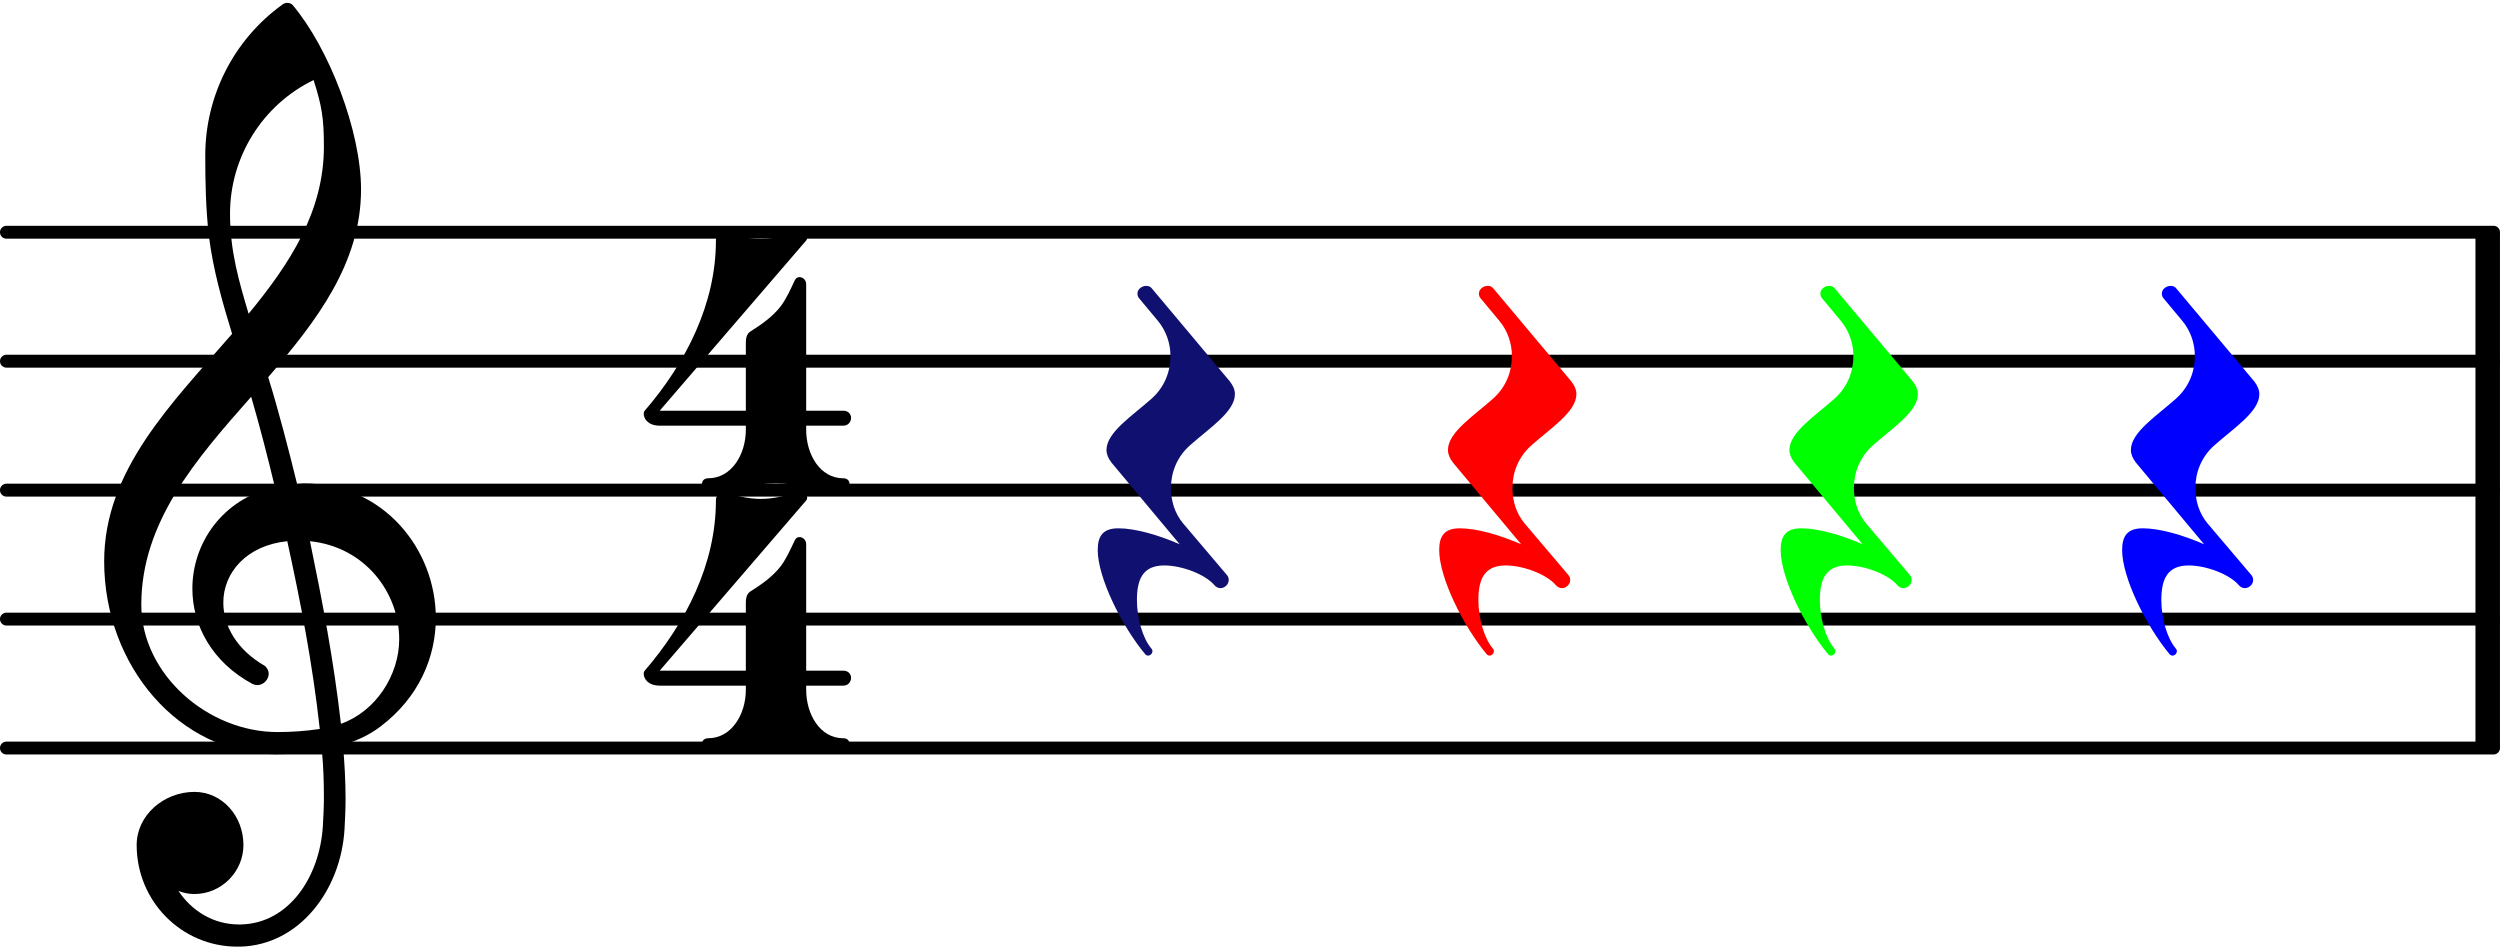
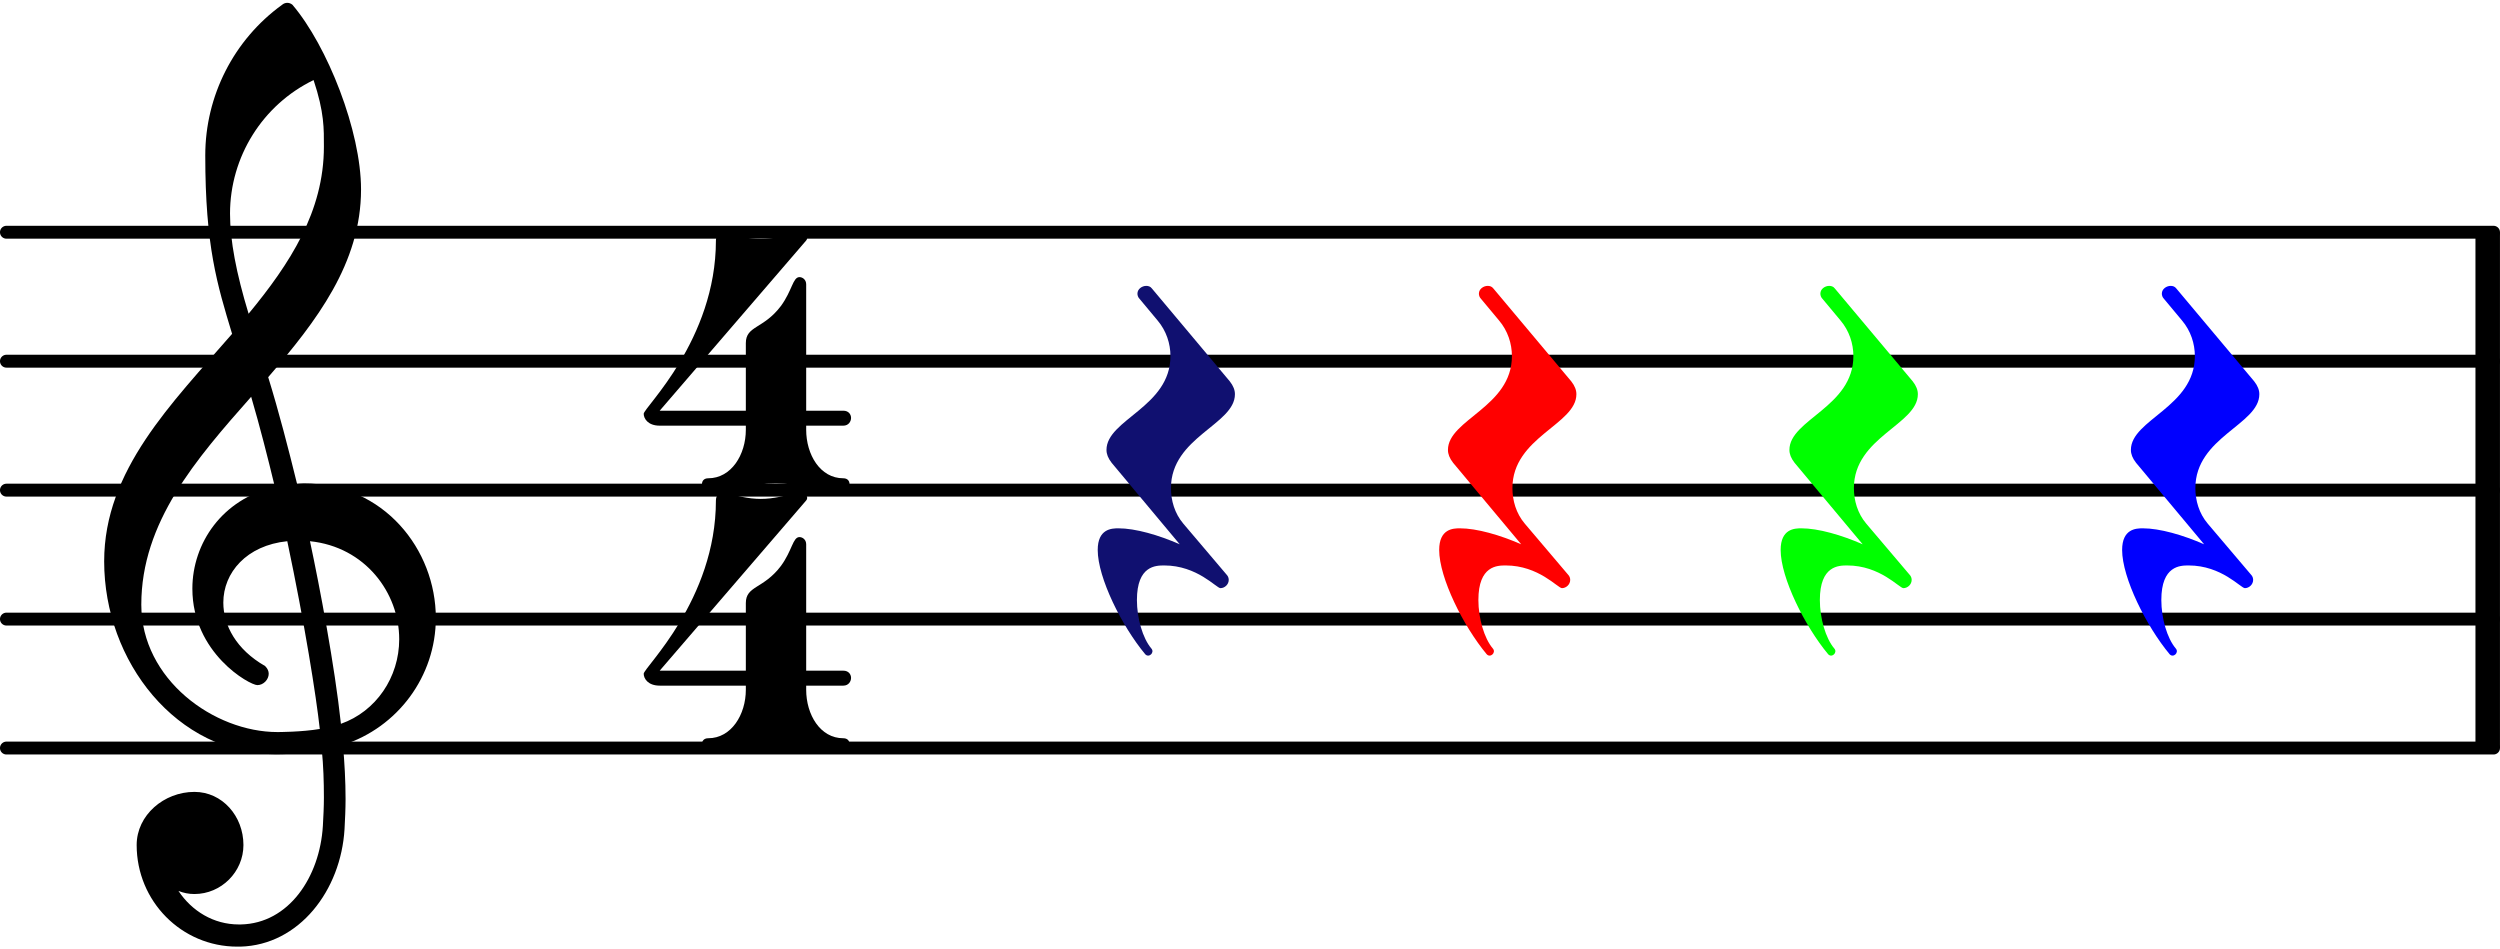
<svg xmlns="http://www.w3.org/2000/svg" version="1.2" width="34.07mm" height="12.92mm" viewBox="8.536 -0.021 19.387 7.35">
  <style type="text/css">

tspan { white-space: pre; }

</style>
  <g transform="translate(8.5358, 5.779)">
    <line stroke-linejoin="round" stroke-linecap="round" stroke-width="0.1" stroke="currentColor" x1="0.05" y1="0" x2="19.337" y2="0" />
  </g>
  <g transform="translate(8.5358, 4.779)">
    <line stroke-linejoin="round" stroke-linecap="round" stroke-width="0.1" stroke="currentColor" x1="0.05" y1="0" x2="19.337" y2="0" />
  </g>
  <g transform="translate(8.5358, 3.779)">
    <line stroke-linejoin="round" stroke-linecap="round" stroke-width="0.1" stroke="currentColor" x1="0.05" y1="0" x2="19.337" y2="0" />
  </g>
  <g transform="translate(8.5358, 2.779)">
    <line stroke-linejoin="round" stroke-linecap="round" stroke-width="0.1" stroke="currentColor" x1="0.05" y1="0" x2="19.337" y2="0" />
  </g>
  <g transform="translate(8.5358, 1.779)">
    <line stroke-linejoin="round" stroke-linecap="round" stroke-width="0.1" stroke="currentColor" x1="0.05" y1="0" x2="19.337" y2="0" />
  </g>
  <g transform="translate(27.7327, 3.779)">
    <rect x="0" y="-2" width="0.19" height="4" ry="0" fill="currentColor" />
  </g>
  <g class="rest">
-     <g color="rgb(0%, 100%, 0%)">
-       <g transform="translate(22.4366, 3.779)">
-         <path transform="scale(0.004, -0.004)" d="M-23 -116c0 28 11 42 40 42c33 0 78 -13 119 -31l-132 158c-7 9 -10 17 -10 25c0 34 50 66 87 99c25 22 37 52 37 83c0 24 -8 49 -25 69l-35 42c-3 3 -4 7 -4 10c0 9 9 15 17 15c4 0 8 -1 11 -5l151 -180c7 -9 10 -17 10 -25c0 -34 -50 -66 -87 -99 c-25 -22 -37 -52 -37 -83c0 -24 7 -49 24 -69l84 -99c3 -3 4 -7 4 -10c0 -9 -8 -16 -16 -16c-4 0 -9 2 -12 6c-18 21 -63 38 -97 38c-41 0 -53 -26 -53 -67c0 -35 11 -74 28 -94c7 -8 -5 -19 -12 -11c-45 54 -92 148 -92 202z" fill="currentColor" />
-       </g>
-     </g>
-   </g>
-   <g class="rest">
    <g color="rgb(6.25%, 6.25%, 43.75%)">
      <g transform="translate(17.1406, 3.779)">
-         <path transform="scale(0.004, -0.004)" d="M-23 -116c0 28 11 42 40 42c33 0 78 -13 119 -31l-132 158c-7 9 -10 17 -10 25c0 34 50 66 87 99c25 22 37 52 37 83c0 24 -8 49 -25 69l-35 42c-3 3 -4 7 -4 10c0 9 9 15 17 15c4 0 8 -1 11 -5l151 -180c7 -9 10 -17 10 -25c0 -34 -50 -66 -87 -99 c-25 -22 -37 -52 -37 -83c0 -24 7 -49 24 -69l84 -99c3 -3 4 -7 4 -10c0 -9 -8 -16 -16 -16c-4 0 -9 2 -12 6c-18 21 -63 38 -97 38c-41 0 -53 -26 -53 -67c0 -35 11 -74 28 -94c7 -8 -5 -19 -12 -11c-45 54 -92 148 -92 202z" fill="currentColor" />
+         <path transform="scale(0.004, -0.004)" d="M-6 78c0 59 124 83 124 182c0 24 -8 49 -25 69l-35 42c-3 3 -4 7 -4 10c0 9 9 15 17 15c4 0 8 -1 11 -5l151 -180c7 -9 10 -17 10 -25c0 -59 -124 -83 -124 -182c0 -24 7 -49 24 -69l84 -99c3 -3 4 -7 4 -10c0 -9 -8 -16 -16 -16s-45 44 -109 44c-16 0 -53 0 -53 -67 c0 -35 11 -74 28 -94c7 -8 -5 -19 -12 -11c-45 54 -92 148 -92 202c0 41 27 42 40 42c33 0 78 -13 119 -31l-132 158c-7 9 -10 17 -10 25z" fill="currentColor" />
      </g>
    </g>
  </g>
  <g class="clef">
    <g transform="translate(9.3358, 4.779)">
-       <path transform="scale(0.004, -0.004)" d="M266 -635h-6c-108 0 -195 88 -195 197c0 58 53 103 112 103c54 0 95 -47 95 -103c0 -52 -43 -95 -95 -95c-11 0 -21 2 -31 6c26 -39 68 -65 117 -65h4zM461 -203c68 24 113 95 113 164c0 90 -66 179 -173 190c24 -116 46 -231 60 -354zM74 28c0 -135 129 -247 264 -247 c28 0 55 2 82 6c-14 127 -37 245 -63 364c-79 -8 -124 -61 -124 -119c0 -44 25 -91 81 -123c5 -5 7 -10 7 -15c0 -11 -10 -22 -22 -22c-3 0 -6 1 -9 2c-80 43 -117 115 -117 185c0 88 58 174 160 197c-14 58 -29 117 -46 175c-107 -121 -213 -243 -213 -403zM335 -262 c-188 0 -333 172 -333 374c0 177 131 306 248 441c-19 62 -37 125 -45 190c-6 52 -7 104 -7 156c0 115 55 224 149 292c6 5 14 5 20 0c71 -84 133 -245 133 -358c0 -143 -86 -255 -180 -364c21 -68 39 -138 56 -207c4 0 9 1 13 1c155 0 256 -128 256 -261 c0 -76 -33 -154 -107 -210c-22 -17 -47 -28 -73 -36c3 -35 5 -70 5 -105c0 -19 -1 -39 -2 -58c-7 -119 -88 -225 -202 -228l1 43c93 2 153 92 159 191c1 18 2 37 2 55c0 31 -1 61 -4 92c-29 -5 -58 -8 -89 -8zM428 916c0 55 -4 79 -20 129c-99 -48 -162 -149 -162 -259 c0 -74 18 -133 36 -194c80 97 146 198 146 324z" fill="currentColor" />
+       <path transform="scale(0.004, -0.004)" d="M266 -635h-6c-108 0 -195 88 -195 197c0 58 53 103 112 103c54 0 95 -47 95 -103c0 -52 -43 -95 -95 -95c-11 0 -21 2 -31 6c26 -39 68 -65 117 -65h4zM461 -203c68 24 113 90 113 164c0 90 -66 179 -173 190c19 -89 48 -242 60 -354zM74 28c0 -145 141 -247 264 -247 c1 0 47 0 82 6c-7 64 -29 203 -63 364c-79 -8 -124 -61 -124 -119c0 -44 25 -91 81 -123c5 -5 7 -10 7 -15c0 -11 -10 -22 -22 -22c-15 0 -126 62 -126 187c0 88 58 174 160 197c-14 58 -29 117 -46 175c-107 -121 -213 -243 -213 -403zM250 553c-29 96 -52 170 -52 346 c0 115 55 224 149 292c6 5 14 5 20 0c68 -80 133 -245 133 -358c0 -143 -86 -255 -180 -364c21 -68 39 -138 56 -207c2 0 7 1 13 1c155 0 256 -128 256 -261c0 -113 -74 -212 -180 -246c3 -35 5 -70 5 -105c0 -19 -1 -39 -2 -58c-7 -119 -88 -225 -202 -228l1 43 c93 2 153 92 159 191c1 18 2 37 2 55c0 31 -1 61 -4 92c-5 -1 -44 -8 -89 -8c-193 0 -333 180 -333 374c0 177 131 306 248 441zM428 916c0 34 1 66 -20 129c-99 -48 -162 -149 -162 -259c0 -52 12 -115 36 -194c80 97 146 198 146 324z" fill="currentColor" />
    </g>
  </g>
  <g class="meterSig">
    <g transform="translate(13.5358, 3.779)">
-       <path transform="scale(0.004, -0.004)" d="M196 117h117c0 -48 27 -94 72 -94c8 0 12 -5 12 -11s-4 -12 -12 -12c-44 0 -87 13 -131 13s-87 -13 -131 -13c-8 0 -12 6 -12 12s4 11 12 11c45 0 73 46 73 94zM204 307c22 14 44 29 60 50c11 15 19 33 27 50c2 4 5 6 9 6c6 0 13 -5 13 -14v-245h72c10 0 15 -7 15 -14 s-5 -15 -15 -15h-72v-8h-117v8h-167c-23 0 -31 14 -31 23c0 3 1 5 2 6c80 93 138 207 138 330c0 10 7 19 16 16c23 -7 47 -13 71 -13s48 6 71 13c14 4 23 -9 17 -16l-284 -330h167v131c0 8 1 17 8 22z" fill="currentColor" />
+       <path transform="scale(0.004, -0.004)" d="M196 117h117c0 -48 27 -94 72 -94c8 0 12 -5 12 -11s-4 -12 -12 -12c-44 0 -87 13 -131 13s-87 -13 -131 -13c-8 0 -12 6 -12 12s4 11 12 11c45 0 73 46 73 94zM-2 148c0 12 140 143 140 336c0 10 7 19 16 16c23 -7 47 -13 71 -13s48 6 71 13c14 4 23 -9 17 -16 l-284 -330h167v131c0 34 34 27 68 72c22 30 23 56 36 56c6 0 13 -5 13 -14v-245h72c10 0 15 -7 15 -14s-5 -15 -15 -15h-72v-8h-117v8h-167c-23 0 -31 14 -31 23z" fill="currentColor" />
    </g>
    <g transform="translate(13.5358, 5.795)">
-       <path transform="scale(0.004, -0.004)" d="M196 117h117c0 -48 27 -94 72 -94c8 0 12 -5 12 -11s-4 -12 -12 -12c-44 0 -87 13 -131 13s-87 -13 -131 -13c-8 0 -12 6 -12 12s4 11 12 11c45 0 73 46 73 94zM204 307c22 14 44 29 60 50c11 15 19 33 27 50c2 4 5 6 9 6c6 0 13 -5 13 -14v-245h72c10 0 15 -7 15 -14 s-5 -15 -15 -15h-72v-8h-117v8h-167c-23 0 -31 14 -31 23c0 3 1 5 2 6c80 93 138 207 138 330c0 10 7 19 16 16c23 -7 47 -13 71 -13s48 6 71 13c14 4 23 -9 17 -16l-284 -330h167v131c0 8 1 17 8 22z" fill="currentColor" />
+       <path transform="scale(0.004, -0.004)" d="M196 117h117c0 -48 27 -94 72 -94c8 0 12 -5 12 -11s-4 -12 -12 -12c-44 0 -87 13 -131 13s-87 -13 -131 -13c-8 0 -12 6 -12 12s4 11 12 11c45 0 73 46 73 94zM-2 148c0 12 140 143 140 336c0 10 7 19 16 16c23 -7 47 -13 71 -13s48 6 71 13c14 4 23 -9 17 -16 l-284 -330h167v131c0 34 34 27 68 72c22 30 23 56 36 56c6 0 13 -5 13 -14v-245h72c10 0 15 -7 15 -14s-5 -15 -15 -15h-72v-8h-117v8h-167c-23 0 -31 14 -31 23z" fill="currentColor" />
    </g>
  </g>
  <g class="rest">
    <g color="rgb(100%, 0%, 0%)">
      <g transform="translate(19.7886, 3.779)">
-         <path transform="scale(0.004, -0.004)" d="M-23 -116c0 28 11 42 40 42c33 0 78 -13 119 -31l-132 158c-7 9 -10 17 -10 25c0 34 50 66 87 99c25 22 37 52 37 83c0 24 -8 49 -25 69l-35 42c-3 3 -4 7 -4 10c0 9 9 15 17 15c4 0 8 -1 11 -5l151 -180c7 -9 10 -17 10 -25c0 -34 -50 -66 -87 -99 c-25 -22 -37 -52 -37 -83c0 -24 7 -49 24 -69l84 -99c3 -3 4 -7 4 -10c0 -9 -8 -16 -16 -16c-4 0 -9 2 -12 6c-18 21 -63 38 -97 38c-41 0 -53 -26 -53 -67c0 -35 11 -74 28 -94c7 -8 -5 -19 -12 -11c-45 54 -92 148 -92 202z" fill="currentColor" />
+         <path transform="scale(0.004, -0.004)" d="M-6 78c0 59 124 83 124 182c0 24 -8 49 -25 69l-35 42c-3 3 -4 7 -4 10c0 9 9 15 17 15c4 0 8 -1 11 -5l151 -180c7 -9 10 -17 10 -25c0 -59 -124 -83 -124 -182c0 -24 7 -49 24 -69l84 -99c3 -3 4 -7 4 -10c0 -9 -8 -16 -16 -16s-45 44 -109 44c-16 0 -53 0 -53 -67 c0 -35 11 -74 28 -94c7 -8 -5 -19 -12 -11c-45 54 -92 148 -92 202c0 41 27 42 40 42c33 0 78 -13 119 -31l-132 158c-7 9 -10 17 -10 25z" fill="currentColor" />
+       </g>
+     </g>
+   </g>
+   <g class="rest">
+     <g color="rgb(0%, 100%, 0%)">
+       <g transform="translate(22.4366, 3.779)">
+         <path transform="scale(0.004, -0.004)" d="M-6 78c0 59 124 83 124 182c0 24 -8 49 -25 69l-35 42c-3 3 -4 7 -4 10c0 9 9 15 17 15c4 0 8 -1 11 -5l151 -180c7 -9 10 -17 10 -25c0 -59 -124 -83 -124 -182c0 -24 7 -49 24 -69l84 -99c3 -3 4 -7 4 -10c0 -9 -8 -16 -16 -16s-45 44 -109 44c-16 0 -53 0 -53 -67 c0 -35 11 -74 28 -94c7 -8 -5 -19 -12 -11c-45 54 -92 148 -92 202c0 41 27 42 40 42c33 0 78 -13 119 -31l-132 158c-7 9 -10 17 -10 25z" fill="currentColor" />
      </g>
    </g>
  </g>
  <g class="rest">
    <g color="rgb(0%, 0%, 100%)">
      <g transform="translate(25.0847, 3.779)">
-         <path transform="scale(0.004, -0.004)" d="M-23 -116c0 28 11 42 40 42c33 0 78 -13 119 -31l-132 158c-7 9 -10 17 -10 25c0 34 50 66 87 99c25 22 37 52 37 83c0 24 -8 49 -25 69l-35 42c-3 3 -4 7 -4 10c0 9 9 15 17 15c4 0 8 -1 11 -5l151 -180c7 -9 10 -17 10 -25c0 -34 -50 -66 -87 -99 c-25 -22 -37 -52 -37 -83c0 -24 7 -49 24 -69l84 -99c3 -3 4 -7 4 -10c0 -9 -8 -16 -16 -16c-4 0 -9 2 -12 6c-18 21 -63 38 -97 38c-41 0 -53 -26 -53 -67c0 -35 11 -74 28 -94c7 -8 -5 -19 -12 -11c-45 54 -92 148 -92 202z" fill="currentColor" />
+         <path transform="scale(0.004, -0.004)" d="M-6 78c0 59 124 83 124 182c0 24 -8 49 -25 69l-35 42c-3 3 -4 7 -4 10c0 9 9 15 17 15c4 0 8 -1 11 -5l151 -180c7 -9 10 -17 10 -25c0 -59 -124 -83 -124 -182c0 -24 7 -49 24 -69l84 -99c3 -3 4 -7 4 -10c0 -9 -8 -16 -16 -16s-45 44 -109 44c-16 0 -53 0 -53 -67 c0 -35 11 -74 28 -94c7 -8 -5 -19 -12 -11c-45 54 -92 148 -92 202c0 41 27 42 40 42c33 0 78 -13 119 -31l-132 158c-7 9 -10 17 -10 25z" fill="currentColor" />
      </g>
    </g>
  </g>
</svg>
